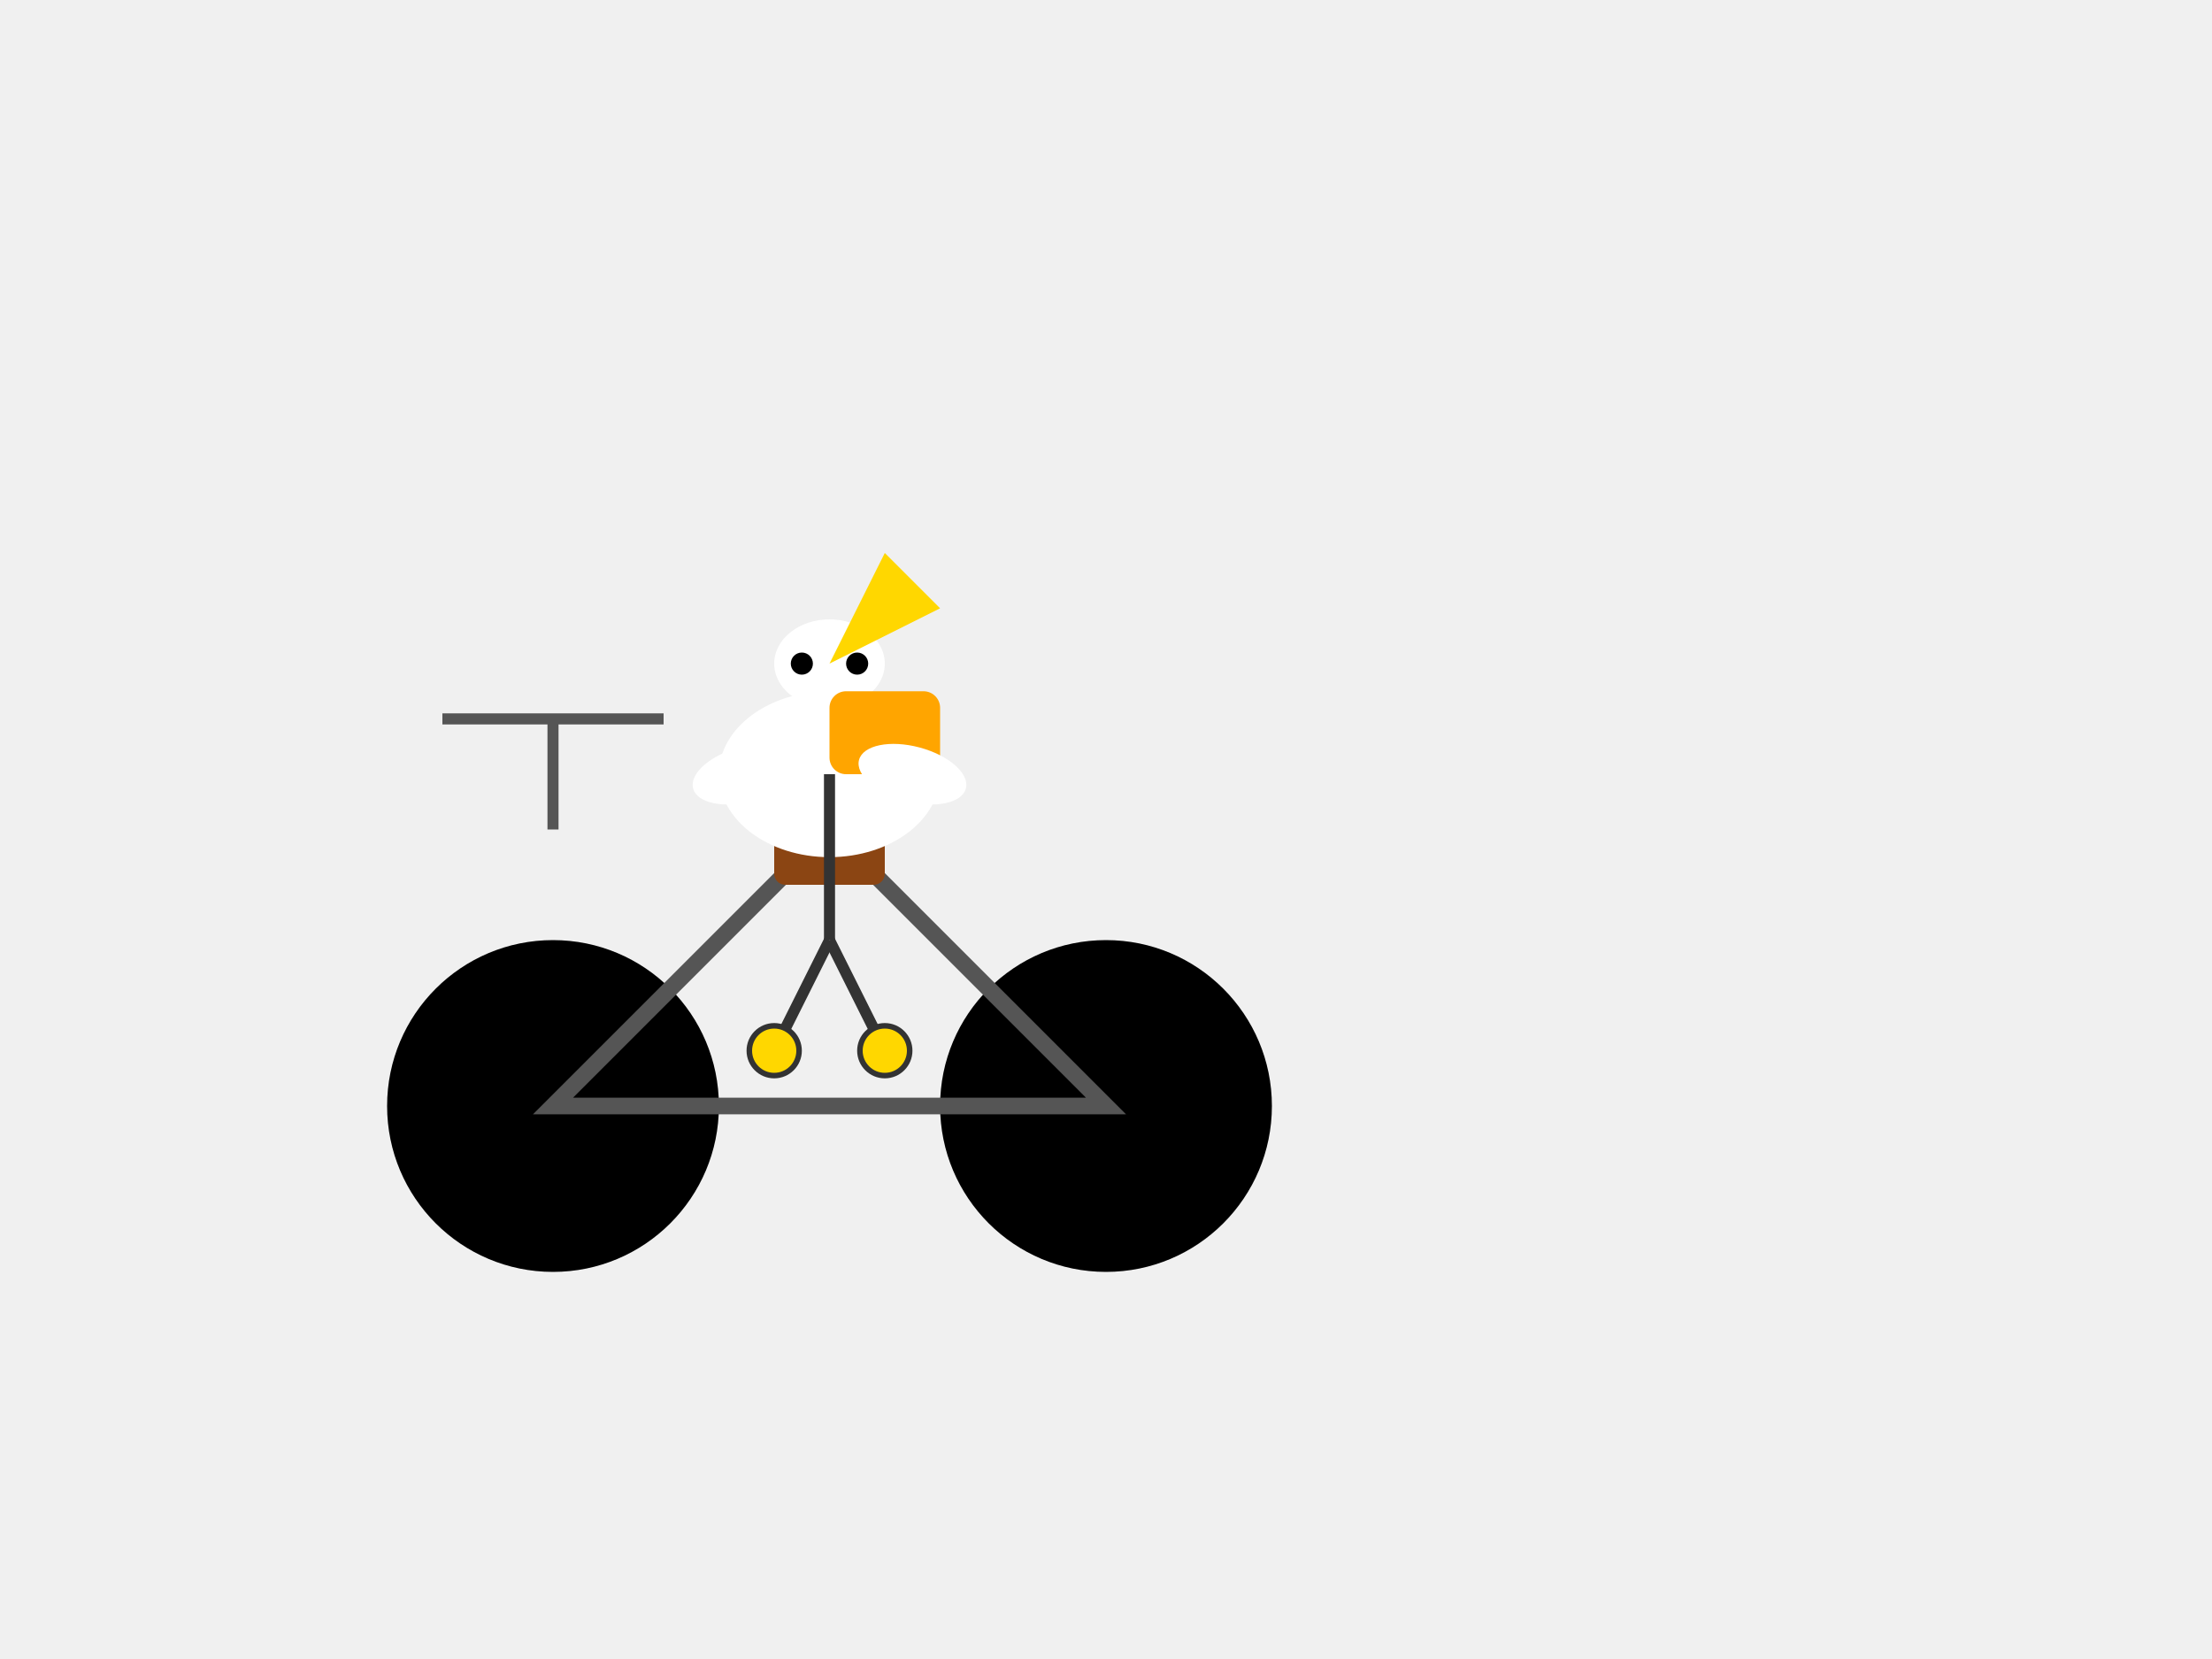
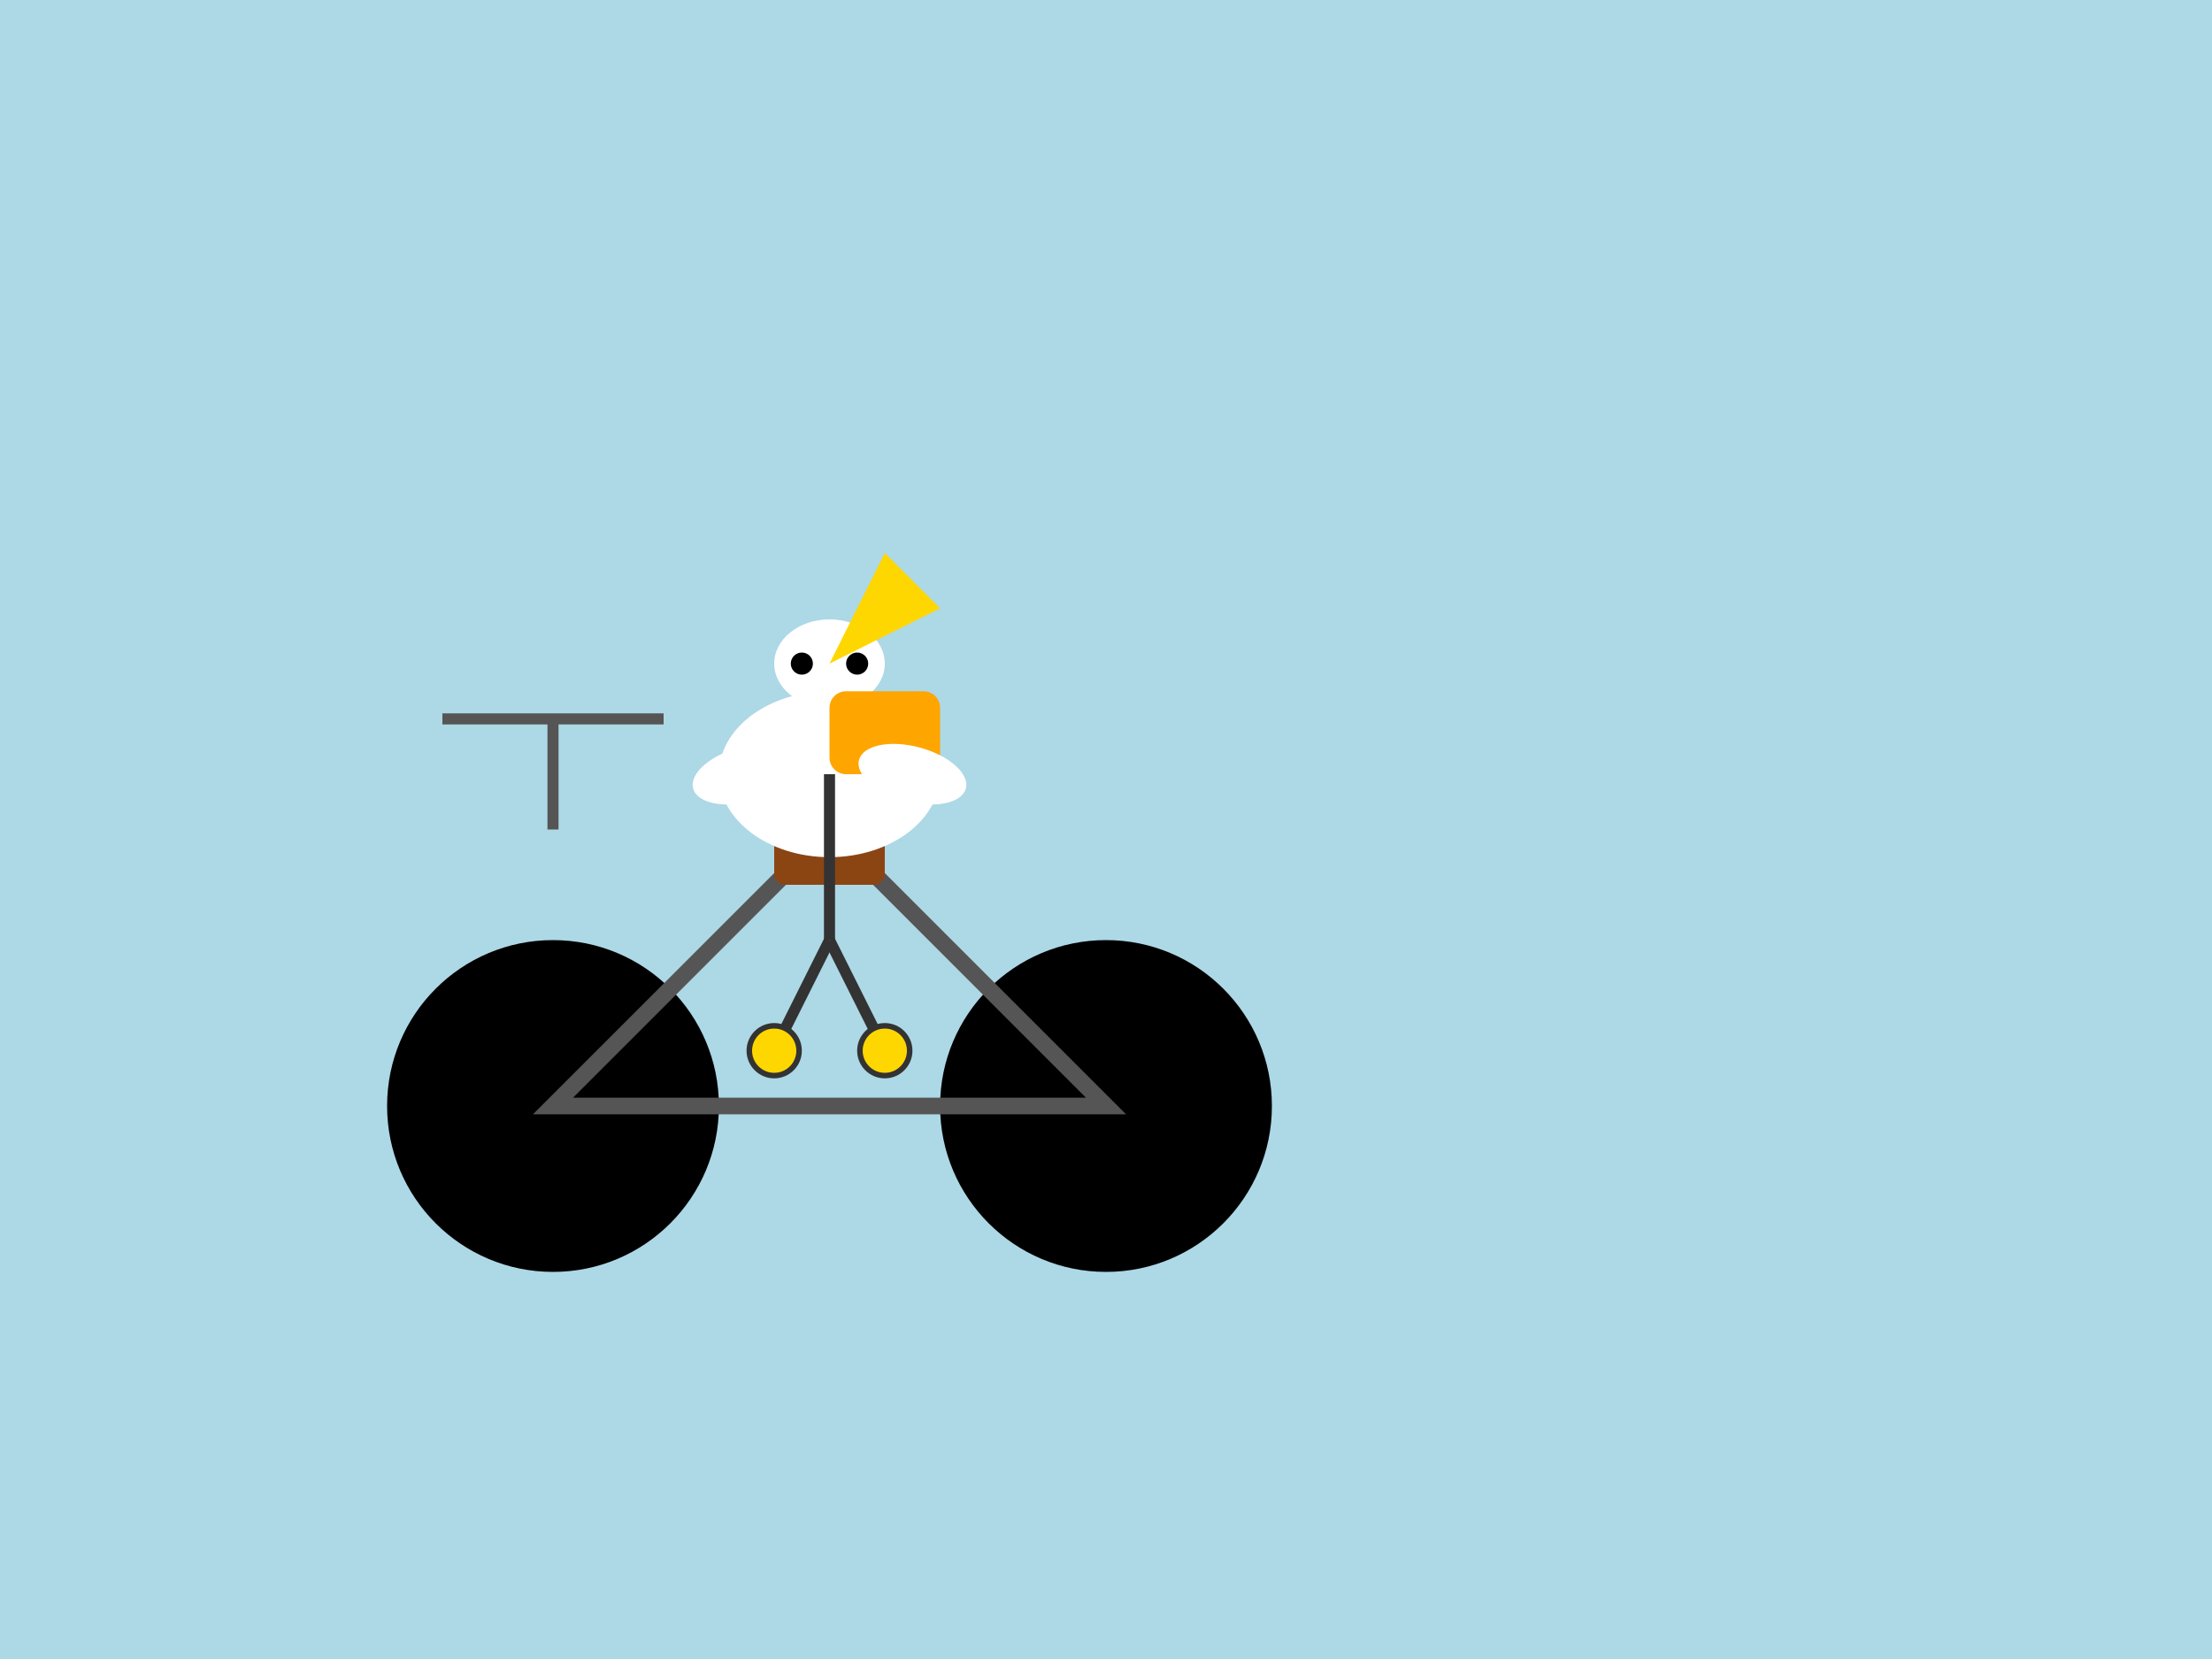
<svg xmlns="http://www.w3.org/2000/svg" width="400" height="300">
+   <rect width="100%" height="100%" fill="#ADD8E6" />
  <circle cx="100" cy="200" r="30" fill="black" />
  <circle cx="200" cy="200" r="30" fill="black" />
  <path d="M 100 200 L 150 150 L 200 200 Z" fill="none" stroke="#555" stroke-width="3" />
  <rect x="140" y="150" width="20" height="10" fill="#8B4513" rx="2" />
  <path d="M 100 150 L 100 130 M 100 130 L 80 130 M 100 130 L 120 130" stroke="#555" stroke-width="2" />
  <circle cx="140" cy="190" r="5" fill="#333" />
  <circle cx="160" cy="190" r="5" fill="#333" />
  <ellipse cx="150" cy="140" rx="20" ry="15" fill="white" />
  <ellipse cx="150" cy="120" rx="10" ry="8" fill="white" />
  <path d="M 150 120 L 170 110 L 160 100 Z" fill="#FFD700" />
  <rect x="150" y="125" width="20" height="15" rx="3" fill="#FFA500" />
  <line x1="150" y1="140" x2="150" y2="170" stroke="#333" stroke-width="2" />
  <line x1="150" y1="170" x2="140" y2="190" stroke="#333" stroke-width="2" />
  <line x1="150" y1="170" x2="160" y2="190" stroke="#333" stroke-width="2" />
  <circle cx="140" cy="190" r="4" fill="#FFD700" />
  <circle cx="160" cy="190" r="4" fill="#FFD700" />
  <ellipse cx="135" cy="140" rx="10" ry="5" fill="white" transform="rotate(-15 135 140)" />
  <ellipse cx="165" cy="140" rx="10" ry="5" fill="white" transform="rotate(15 165 140)" />
  <circle cx="145" cy="120" r="2" fill="black" />
  <circle cx="155" cy="120" r="2" fill="black" />
</svg>
